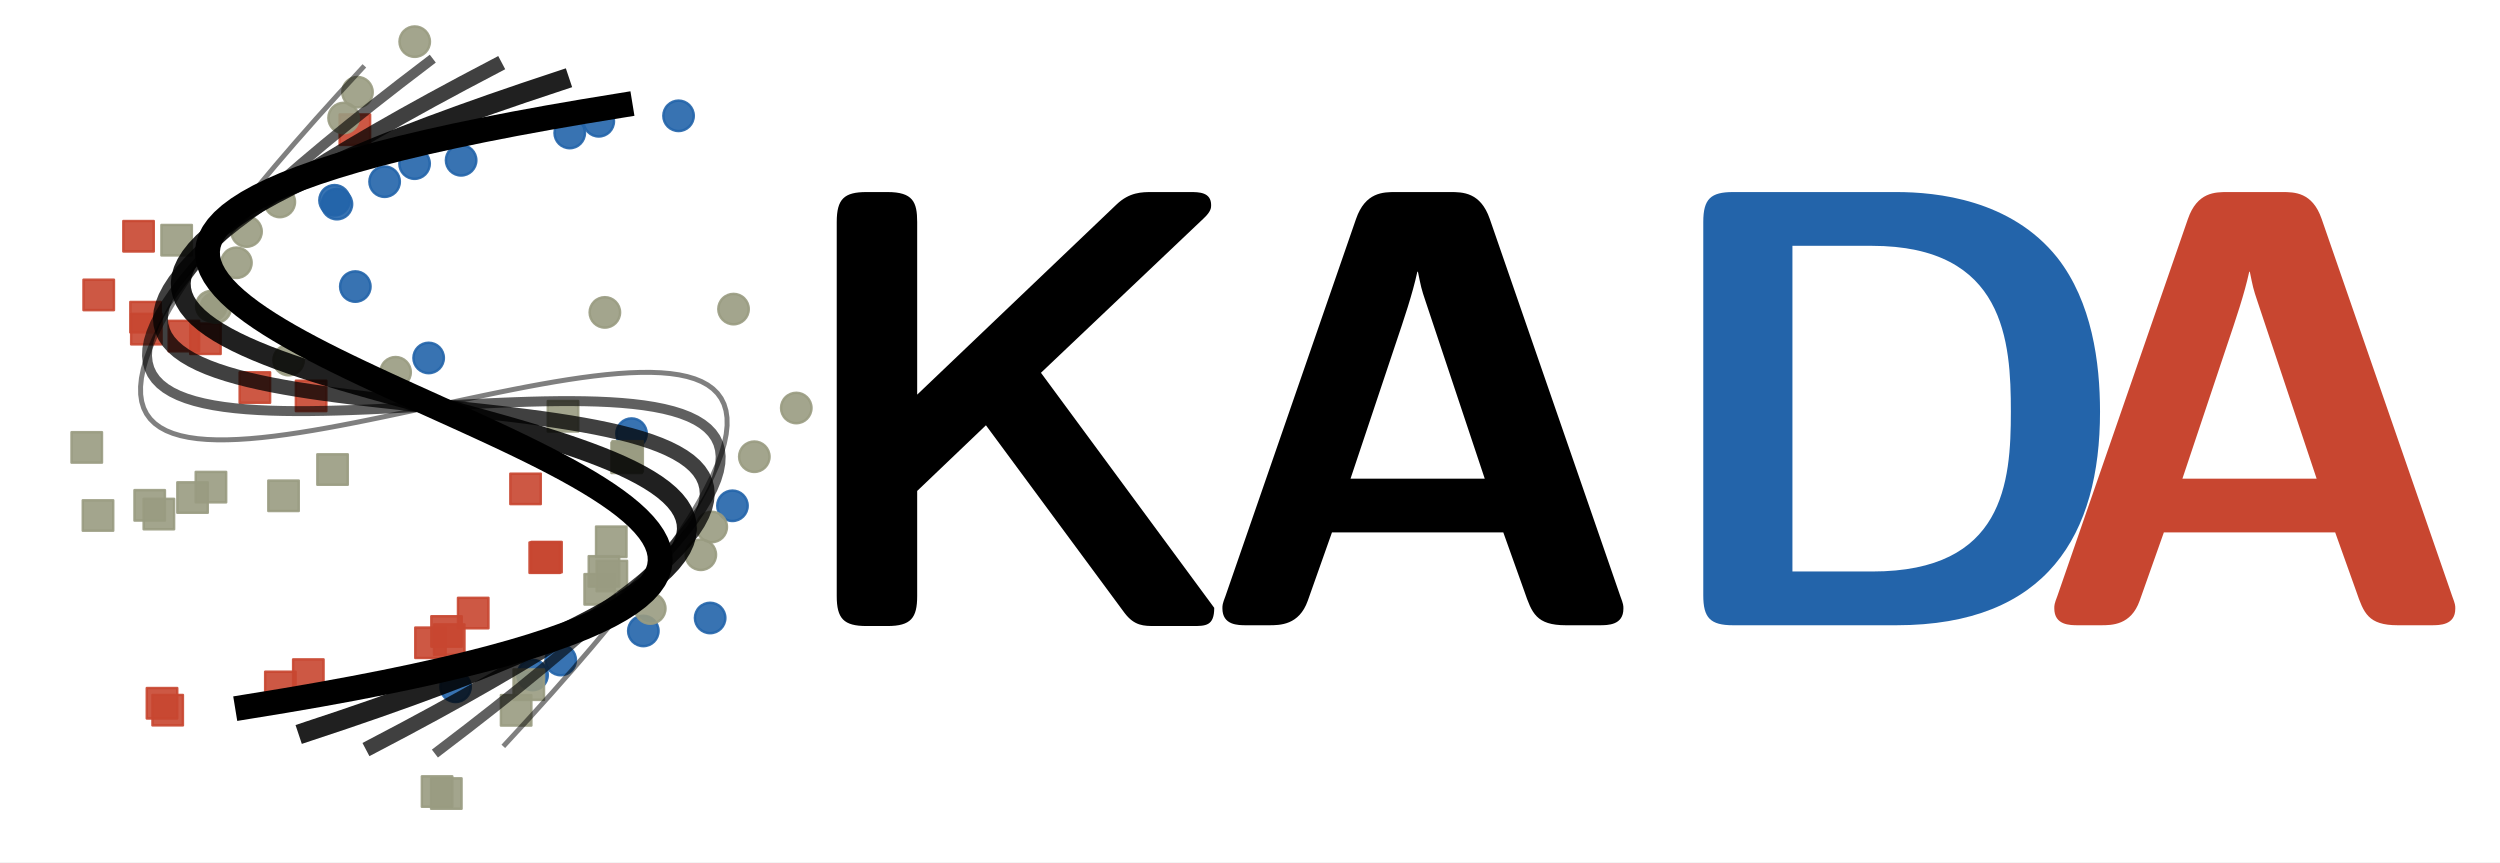
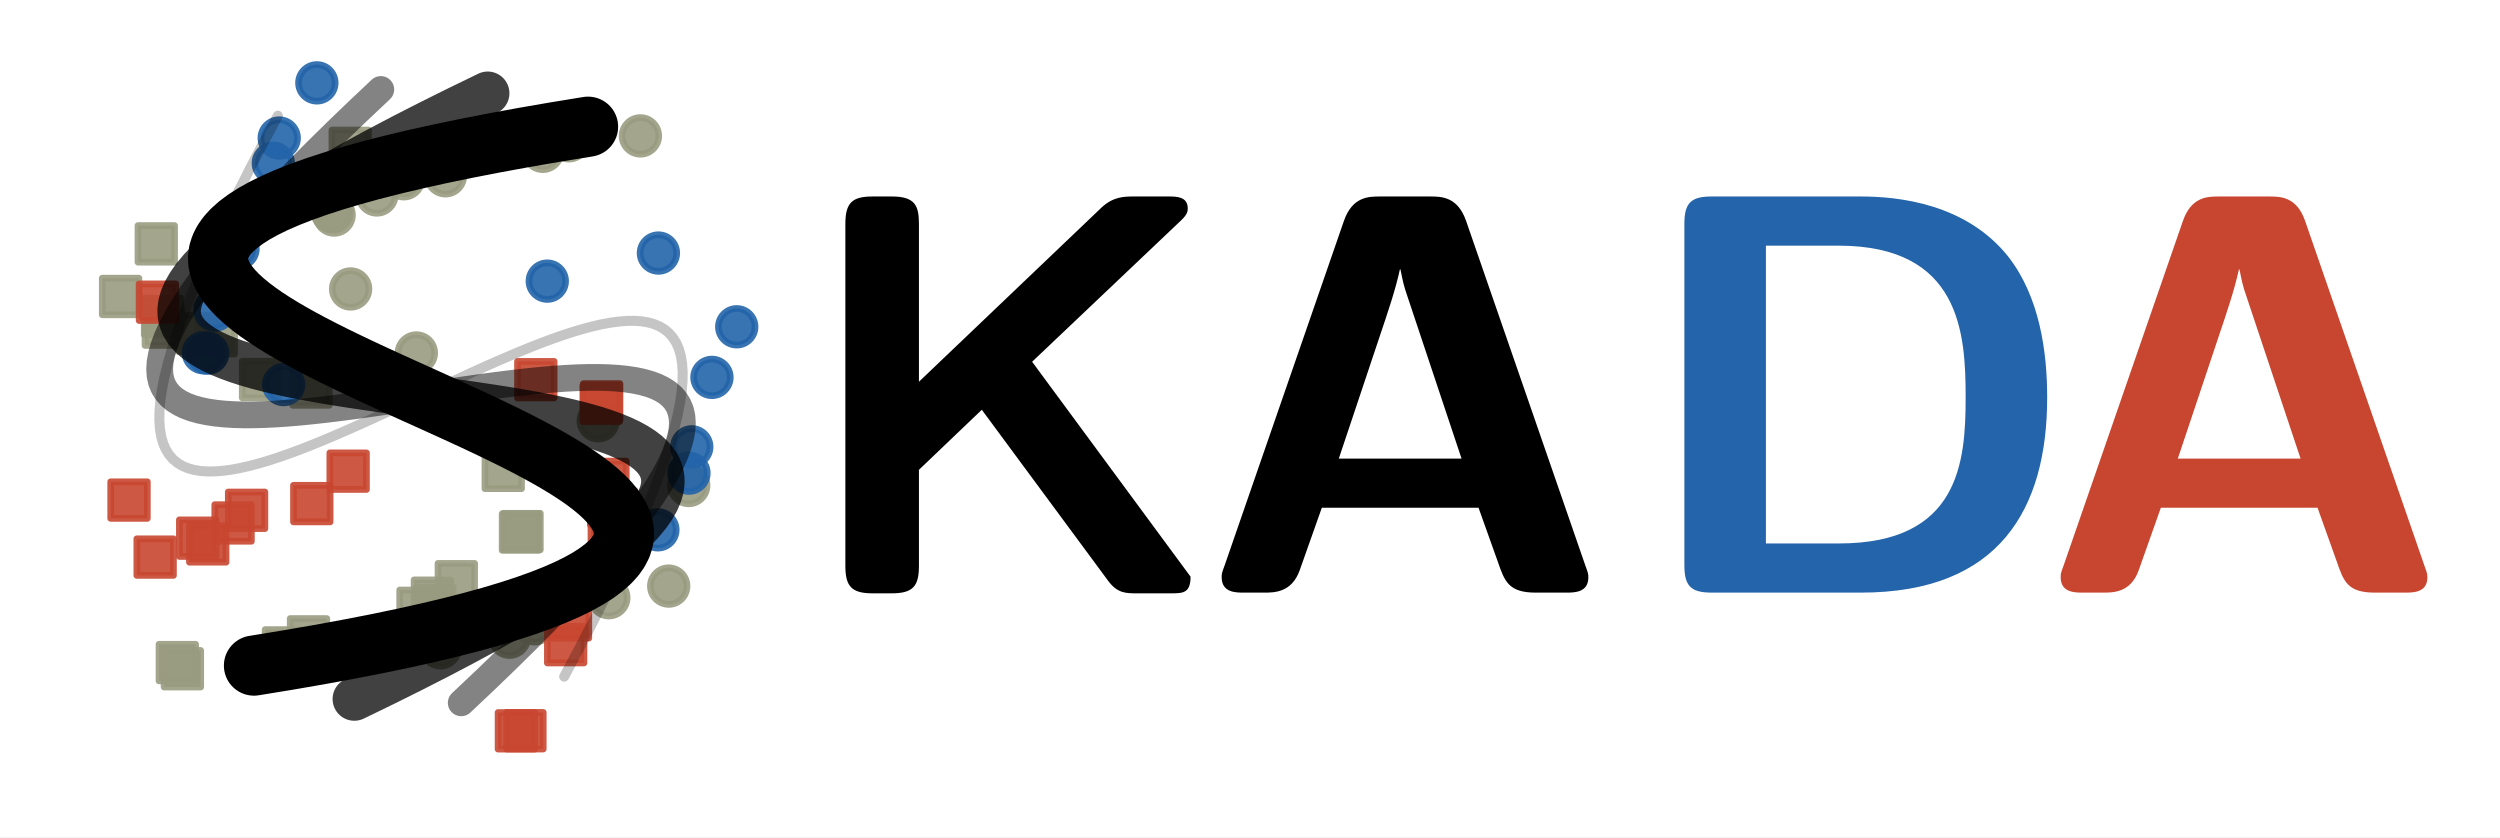
- <svg xmlns="http://www.w3.org/2000/svg" xmlns:xlink="http://www.w3.org/1999/xlink" width="1006.149pt" height="347.04pt" viewBox="0 0 1006.149 347.04" version="1.1">
+ <svg xmlns="http://www.w3.org/2000/svg" xmlns:xlink="http://www.w3.org/1999/xlink" width="374.101pt" height="125.28pt" viewBox="0 0 374.101 125.28" version="1.1">
  <defs>
    <style type="text/css">*{stroke-linejoin: round; stroke-linecap: butt}</style>
  </defs>
  <g id="figure_1">
    <g id="patch_1">
-       <path d="M 0 347.04  L 1006.149 347.04  L 1006.149 -0  L 0 -0  z " style="fill: #ffffff" />
+       <path d="M 0 125.28  L 374.101 125.28  L 374.101 0  L 0 0  z " style="fill: #ffffff" />
    </g>
    <g id="axes_1">
      <g id="PathCollection_1">
        <defs>
-           <path id="md5d56dd1e6" d="M 0 6.124  C 1.624 6.124 3.182 5.478 4.33 4.33  C 5.478 3.182 6.124 1.624 6.124 0  C 6.124 -1.624 5.478 -3.182 4.33 -4.33  C 3.182 -5.478 1.624 -6.124 0 -6.124  C -1.624 -6.124 -3.182 -5.478 -4.33 -4.33  C -5.478 -3.182 -6.124 -1.624 -6.124 0  C -6.124 1.624 -5.478 3.182 -4.33 4.33  C -3.182 5.478 -1.624 6.124 0 6.124  z " style="stroke: #2364aa; stroke-opacity: 0.9" />
+           <path id="ma988bc5bbf" d="M 0 2.739  C 0.726 2.739 1.423 2.45 1.936 1.936  C 2.45 1.423 2.739 0.726 2.739 0  C 2.739 -0.726 2.45 -1.423 1.936 -1.936  C 1.423 -2.45 0.726 -2.739 0 -2.739  C -0.726 -2.739 -1.423 -2.45 -1.936 -1.936  C -2.45 -1.423 -2.739 -0.726 -2.739 0  C -2.739 0.726 -2.45 1.423 -1.936 1.936  C -1.423 2.45 -0.726 2.739 0 2.739  z " style="stroke: #999c81; stroke-opacity: 0.9" />
        </defs>
-         <g clip-path="url(#pbecadaec3a)">
-           <use xlink:href="#md5d56dd1e6" x="254.164" y="174.51" style="fill: #2364aa; fill-opacity: 0.9; stroke: #2364aa; stroke-opacity: 0.9" />
-           <use xlink:href="#md5d56dd1e6" x="134.634" y="80.598" style="fill: #2364aa; fill-opacity: 0.9; stroke: #2364aa; stroke-opacity: 0.9" />
-           <use xlink:href="#md5d56dd1e6" x="258.913" y="253.927" style="fill: #2364aa; fill-opacity: 0.9; stroke: #2364aa; stroke-opacity: 0.9" />
-           <use xlink:href="#md5d56dd1e6" x="166.848" y="65.862" style="fill: #2364aa; fill-opacity: 0.9; stroke: #2364aa; stroke-opacity: 0.9" />
-           <use xlink:href="#md5d56dd1e6" x="185.576" y="64.515" style="fill: #2364aa; fill-opacity: 0.9; stroke: #2364aa; stroke-opacity: 0.9" />
-           <use xlink:href="#md5d56dd1e6" x="142.999" y="115.324" style="fill: #2364aa; fill-opacity: 0.9; stroke: #2364aa; stroke-opacity: 0.9" />
-           <use xlink:href="#md5d56dd1e6" x="285.797" y="248.71" style="fill: #2364aa; fill-opacity: 0.9; stroke: #2364aa; stroke-opacity: 0.9" />
-           <use xlink:href="#md5d56dd1e6" x="172.512" y="144.06" style="fill: #2364aa; fill-opacity: 0.9; stroke: #2364aa; stroke-opacity: 0.9" />
-           <use xlink:href="#md5d56dd1e6" x="273.09" y="46.608" style="fill: #2364aa; fill-opacity: 0.9; stroke: #2364aa; stroke-opacity: 0.9" />
-           <use xlink:href="#md5d56dd1e6" x="229.292" y="53.529" style="fill: #2364aa; fill-opacity: 0.9; stroke: #2364aa; stroke-opacity: 0.9" />
-           <use xlink:href="#md5d56dd1e6" x="135.593" y="82.145" style="fill: #2364aa; fill-opacity: 0.9; stroke: #2364aa; stroke-opacity: 0.9" />
-           <use xlink:href="#md5d56dd1e6" x="183.348" y="276.416" style="fill: #2364aa; fill-opacity: 0.9; stroke: #2364aa; stroke-opacity: 0.9" />
-           <use xlink:href="#md5d56dd1e6" x="240.973" y="48.814" style="fill: #2364aa; fill-opacity: 0.9; stroke: #2364aa; stroke-opacity: 0.9" />
-           <use xlink:href="#md5d56dd1e6" x="214.335" y="271.657" style="fill: #2364aa; fill-opacity: 0.9; stroke: #2364aa; stroke-opacity: 0.9" />
-           <use xlink:href="#md5d56dd1e6" x="225.659" y="265.64" style="fill: #2364aa; fill-opacity: 0.9; stroke: #2364aa; stroke-opacity: 0.9" />
-           <use xlink:href="#md5d56dd1e6" x="294.781" y="203.558" style="fill: #2364aa; fill-opacity: 0.9; stroke: #2364aa; stroke-opacity: 0.9" />
-           <use xlink:href="#md5d56dd1e6" x="154.789" y="73.12" style="fill: #2364aa; fill-opacity: 0.9; stroke: #2364aa; stroke-opacity: 0.9" />
+         <g clip-path="url(#p32226e4f5d)">
+           <use xlink:href="#ma988bc5bbf" x="89.521" y="62.97" style="fill: #999c81; fill-opacity: 0.9; stroke: #999c81; stroke-opacity: 0.9" />
+           <use xlink:href="#ma988bc5bbf" x="49.678" y="31.666" style="fill: #999c81; fill-opacity: 0.9; stroke: #999c81; stroke-opacity: 0.9" />
+           <use xlink:href="#ma988bc5bbf" x="91.104" y="89.442" style="fill: #999c81; fill-opacity: 0.9; stroke: #999c81; stroke-opacity: 0.9" />
+           <use xlink:href="#ma988bc5bbf" x="60.416" y="26.754" style="fill: #999c81; fill-opacity: 0.9; stroke: #999c81; stroke-opacity: 0.9" />
+           <use xlink:href="#ma988bc5bbf" x="66.659" y="26.305" style="fill: #999c81; fill-opacity: 0.9; stroke: #999c81; stroke-opacity: 0.9" />
+           <use xlink:href="#ma988bc5bbf" x="52.466" y="43.241" style="fill: #999c81; fill-opacity: 0.9; stroke: #999c81; stroke-opacity: 0.9" />
+           <use xlink:href="#ma988bc5bbf" x="100.066" y="87.703" style="fill: #999c81; fill-opacity: 0.9; stroke: #999c81; stroke-opacity: 0.9" />
+           <use xlink:href="#ma988bc5bbf" x="62.304" y="52.82" style="fill: #999c81; fill-opacity: 0.9; stroke: #999c81; stroke-opacity: 0.9" />
+           <use xlink:href="#ma988bc5bbf" x="95.83" y="20.336" style="fill: #999c81; fill-opacity: 0.9; stroke: #999c81; stroke-opacity: 0.9" />
+           <use xlink:href="#ma988bc5bbf" x="81.231" y="22.643" style="fill: #999c81; fill-opacity: 0.9; stroke: #999c81; stroke-opacity: 0.9" />
+           <use xlink:href="#ma988bc5bbf" x="49.998" y="32.182" style="fill: #999c81; fill-opacity: 0.9; stroke: #999c81; stroke-opacity: 0.9" />
+           <use xlink:href="#ma988bc5bbf" x="65.916" y="96.939" style="fill: #999c81; fill-opacity: 0.9; stroke: #999c81; stroke-opacity: 0.9" />
+           <use xlink:href="#ma988bc5bbf" x="85.124" y="21.071" style="fill: #999c81; fill-opacity: 0.9; stroke: #999c81; stroke-opacity: 0.9" />
+           <use xlink:href="#ma988bc5bbf" x="76.245" y="95.352" style="fill: #999c81; fill-opacity: 0.9; stroke: #999c81; stroke-opacity: 0.9" />
+           <use xlink:href="#ma988bc5bbf" x="80.02" y="93.347" style="fill: #999c81; fill-opacity: 0.9; stroke: #999c81; stroke-opacity: 0.9" />
+           <use xlink:href="#ma988bc5bbf" x="103.06" y="72.653" style="fill: #999c81; fill-opacity: 0.9; stroke: #999c81; stroke-opacity: 0.9" />
+           <use xlink:href="#ma988bc5bbf" x="56.396" y="29.173" style="fill: #999c81; fill-opacity: 0.9; stroke: #999c81; stroke-opacity: 0.9" />
        </g>
      </g>
      <g id="PathCollection_2">
        <defs>
-           <path id="m86bb029860" d="M -6.124 6.124  L 6.124 6.124  L 6.124 -6.124  L -6.124 -6.124  z " style="stroke: #c84630; stroke-opacity: 0.9" />
+           <path id="m6946529ef2" d="M -2.739 2.739  L 2.739 2.739  L 2.739 -2.739  L -2.739 -2.739  z " style="stroke: #999c81; stroke-opacity: 0.9" />
        </defs>
-         <g clip-path="url(#pbecadaec3a)">
-           <use xlink:href="#m86bb029860" x="74.019" y="135.253" style="fill: #c84630; fill-opacity: 0.9; stroke: #c84630; stroke-opacity: 0.9" />
-           <use xlink:href="#m86bb029860" x="82.676" y="136.339" style="fill: #c84630; fill-opacity: 0.9; stroke: #c84630; stroke-opacity: 0.9" />
-           <use xlink:href="#m86bb029860" x="173.254" y="258.686" style="fill: #c84630; fill-opacity: 0.9; stroke: #c84630; stroke-opacity: 0.9" />
-           <use xlink:href="#m86bb029860" x="219.944" y="224.227" style="fill: #c84630; fill-opacity: 0.9; stroke: #c84630; stroke-opacity: 0.9" />
-           <use xlink:href="#m86bb029860" x="55.758" y="95.08" style="fill: #c84630; fill-opacity: 0.9; stroke: #c84630; stroke-opacity: 0.9" />
-           <use xlink:href="#m86bb029860" x="65.202" y="283.034" style="fill: #c84630; fill-opacity: 0.9; stroke: #c84630; stroke-opacity: 0.9" />
-           <use xlink:href="#m86bb029860" x="112.842" y="276.467" style="fill: #c84630; fill-opacity: 0.9; stroke: #c84630; stroke-opacity: 0.9" />
-           <use xlink:href="#m86bb029860" x="211.513" y="196.759" style="fill: #c84630; fill-opacity: 0.9; stroke: #c84630; stroke-opacity: 0.9" />
-           <use xlink:href="#m86bb029860" x="39.728" y="118.694" style="fill: #c84630; fill-opacity: 0.9; stroke: #c84630; stroke-opacity: 0.9" />
-           <use xlink:href="#m86bb029860" x="219.236" y="224.439" style="fill: #c84630; fill-opacity: 0.9; stroke: #c84630; stroke-opacity: 0.9" />
-           <use xlink:href="#m86bb029860" x="102.577" y="155.968" style="fill: #c84630; fill-opacity: 0.9; stroke: #c84630; stroke-opacity: 0.9" />
-           <use xlink:href="#m86bb029860" x="58.575" y="127.648" style="fill: #c84630; fill-opacity: 0.9; stroke: #c84630; stroke-opacity: 0.9" />
-           <use xlink:href="#m86bb029860" x="190.448" y="246.728" style="fill: #c84630; fill-opacity: 0.9; stroke: #c84630; stroke-opacity: 0.9" />
-           <use xlink:href="#m86bb029860" x="179.714" y="254.139" style="fill: #c84630; fill-opacity: 0.9; stroke: #c84630; stroke-opacity: 0.9" />
-           <use xlink:href="#m86bb029860" x="180.806" y="257.421" style="fill: #c84630; fill-opacity: 0.9; stroke: #c84630; stroke-opacity: 0.9" />
-           <use xlink:href="#m86bb029860" x="58.912" y="132.472" style="fill: #c84630; fill-opacity: 0.9; stroke: #c84630; stroke-opacity: 0.9" />
-           <use xlink:href="#m86bb029860" x="125.205" y="159.332" style="fill: #c84630; fill-opacity: 0.9; stroke: #c84630; stroke-opacity: 0.9" />
-           <use xlink:href="#m86bb029860" x="67.484" y="285.813" style="fill: #c84630; fill-opacity: 0.9; stroke: #c84630; stroke-opacity: 0.9" />
-           <use xlink:href="#m86bb029860" x="142.823" y="52.191" style="fill: #c84630; fill-opacity: 0.9; stroke: #c84630; stroke-opacity: 0.9" />
-           <use xlink:href="#m86bb029860" x="124.094" y="271.5" style="fill: #c84630; fill-opacity: 0.9; stroke: #c84630; stroke-opacity: 0.9" />
+         <g clip-path="url(#p32226e4f5d)">
+           <use xlink:href="#m6946529ef2" x="29.473" y="49.884" style="fill: #999c81; fill-opacity: 0.9; stroke: #999c81; stroke-opacity: 0.9" />
+           <use xlink:href="#m6946529ef2" x="32.359" y="50.246" style="fill: #999c81; fill-opacity: 0.9; stroke: #999c81; stroke-opacity: 0.9" />
+           <use xlink:href="#m6946529ef2" x="62.551" y="91.029" style="fill: #999c81; fill-opacity: 0.9; stroke: #999c81; stroke-opacity: 0.9" />
+           <use xlink:href="#m6946529ef2" x="78.115" y="79.542" style="fill: #999c81; fill-opacity: 0.9; stroke: #999c81; stroke-opacity: 0.9" />
+           <use xlink:href="#m6946529ef2" x="23.386" y="36.493" style="fill: #999c81; fill-opacity: 0.9; stroke: #999c81; stroke-opacity: 0.9" />
+           <use xlink:href="#m6946529ef2" x="26.534" y="99.145" style="fill: #999c81; fill-opacity: 0.9; stroke: #999c81; stroke-opacity: 0.9" />
+           <use xlink:href="#m6946529ef2" x="42.414" y="96.956" style="fill: #999c81; fill-opacity: 0.9; stroke: #999c81; stroke-opacity: 0.9" />
+           <use xlink:href="#m6946529ef2" x="75.304" y="70.386" style="fill: #999c81; fill-opacity: 0.9; stroke: #999c81; stroke-opacity: 0.9" />
+           <use xlink:href="#m6946529ef2" x="18.043" y="44.365" style="fill: #999c81; fill-opacity: 0.9; stroke: #999c81; stroke-opacity: 0.9" />
+           <use xlink:href="#m6946529ef2" x="77.879" y="79.613" style="fill: #999c81; fill-opacity: 0.9; stroke: #999c81; stroke-opacity: 0.9" />
+           <use xlink:href="#m6946529ef2" x="38.992" y="56.789" style="fill: #999c81; fill-opacity: 0.9; stroke: #999c81; stroke-opacity: 0.9" />
+           <use xlink:href="#m6946529ef2" x="24.325" y="47.349" style="fill: #999c81; fill-opacity: 0.9; stroke: #999c81; stroke-opacity: 0.9" />
+           <use xlink:href="#m6946529ef2" x="68.283" y="87.043" style="fill: #999c81; fill-opacity: 0.9; stroke: #999c81; stroke-opacity: 0.9" />
+           <use xlink:href="#m6946529ef2" x="64.705" y="89.513" style="fill: #999c81; fill-opacity: 0.9; stroke: #999c81; stroke-opacity: 0.9" />
+           <use xlink:href="#m6946529ef2" x="65.069" y="90.607" style="fill: #999c81; fill-opacity: 0.9; stroke: #999c81; stroke-opacity: 0.9" />
+           <use xlink:href="#m6946529ef2" x="24.437" y="48.957" style="fill: #999c81; fill-opacity: 0.9; stroke: #999c81; stroke-opacity: 0.9" />
+           <use xlink:href="#m6946529ef2" x="46.535" y="57.911" style="fill: #999c81; fill-opacity: 0.9; stroke: #999c81; stroke-opacity: 0.9" />
+           <use xlink:href="#m6946529ef2" x="27.295" y="100.071" style="fill: #999c81; fill-opacity: 0.9; stroke: #999c81; stroke-opacity: 0.9" />
+           <use xlink:href="#m6946529ef2" x="52.408" y="22.197" style="fill: #999c81; fill-opacity: 0.9; stroke: #999c81; stroke-opacity: 0.9" />
+           <use xlink:href="#m6946529ef2" x="46.165" y="95.3" style="fill: #999c81; fill-opacity: 0.9; stroke: #999c81; stroke-opacity: 0.9" />
        </g>
      </g>
      <g id="PathCollection_3">
        <defs>
-           <path id="m1cfdd8d865" d="M 0 6.124  C 1.624 6.124 3.182 5.478 4.33 4.33  C 5.478 3.182 6.124 1.624 6.124 0  C 6.124 -1.624 5.478 -3.182 4.33 -4.33  C 3.182 -5.478 1.624 -6.124 0 -6.124  C -1.624 -6.124 -3.182 -5.478 -4.33 -4.33  C -5.478 -3.182 -6.124 -1.624 -6.124 0  C -6.124 1.624 -5.478 3.182 -4.33 4.33  C -3.182 5.478 -1.624 6.124 0 6.124  z " style="stroke: #999c81; stroke-opacity: 0.9" />
+           <path id="m6a05965378" d="M 0 2.739  C 0.726 2.739 1.423 2.45 1.936 1.936  C 2.45 1.423 2.739 0.726 2.739 0  C 2.739 -0.726 2.45 -1.423 1.936 -1.936  C 1.423 -2.45 0.726 -2.739 0 -2.739  C -0.726 -2.739 -1.423 -2.45 -1.936 -1.936  C -2.45 -1.423 -2.739 -0.726 -2.739 0  C -2.739 0.726 -2.45 1.423 -1.936 1.936  C -1.423 2.45 -0.726 2.739 0 2.739  z " style="stroke: #2364aa; stroke-opacity: 0.9" />
        </defs>
-         <g clip-path="url(#pbecadaec3a)">
-           <use xlink:href="#m1cfdd8d865" x="243.428" y="125.727" style="fill: #999c81; fill-opacity: 0.9; stroke: #999c81; stroke-opacity: 0.9" />
-           <use xlink:href="#m1cfdd8d865" x="85.029" y="123.183" style="fill: #999c81; fill-opacity: 0.9; stroke: #999c81; stroke-opacity: 0.9" />
-           <use xlink:href="#m1cfdd8d865" x="303.583" y="183.807" style="fill: #999c81; fill-opacity: 0.9; stroke: #999c81; stroke-opacity: 0.9" />
-           <use xlink:href="#m1cfdd8d865" x="99.22" y="93.192" style="fill: #999c81; fill-opacity: 0.9; stroke: #999c81; stroke-opacity: 0.9" />
-           <use xlink:href="#m1cfdd8d865" x="112.608" y="81.286" style="fill: #999c81; fill-opacity: 0.9; stroke: #999c81; stroke-opacity: 0.9" />
-           <use xlink:href="#m1cfdd8d865" x="116.15" y="144.928" style="fill: #999c81; fill-opacity: 0.9; stroke: #999c81; stroke-opacity: 0.9" />
-           <use xlink:href="#m1cfdd8d865" x="320.464" y="164.201" style="fill: #999c81; fill-opacity: 0.9; stroke: #999c81; stroke-opacity: 0.9" />
-           <use xlink:href="#m1cfdd8d865" x="159.209" y="149.806" style="fill: #999c81; fill-opacity: 0.9; stroke: #999c81; stroke-opacity: 0.9" />
-           <use xlink:href="#m1cfdd8d865" x="166.903" y="16.76" style="fill: #999c81; fill-opacity: 0.9; stroke: #999c81; stroke-opacity: 0.9" />
-           <use xlink:href="#m1cfdd8d865" x="138.278" y="47.49" style="fill: #999c81; fill-opacity: 0.9; stroke: #999c81; stroke-opacity: 0.9" />
-           <use xlink:href="#m1cfdd8d865" x="86.865" y="123.811" style="fill: #999c81; fill-opacity: 0.9; stroke: #999c81; stroke-opacity: 0.9" />
-           <use xlink:href="#m1cfdd8d865" x="261.702" y="244.906" style="fill: #999c81; fill-opacity: 0.9; stroke: #999c81; stroke-opacity: 0.9" />
-           <use xlink:href="#m1cfdd8d865" x="143.87" y="37.096" style="fill: #999c81; fill-opacity: 0.9; stroke: #999c81; stroke-opacity: 0.9" />
-           <use xlink:href="#m1cfdd8d865" x="282.052" y="223.269" style="fill: #999c81; fill-opacity: 0.9; stroke: #999c81; stroke-opacity: 0.9" />
-           <use xlink:href="#m1cfdd8d865" x="286.445" y="212.086" style="fill: #999c81; fill-opacity: 0.9; stroke: #999c81; stroke-opacity: 0.9" />
-           <use xlink:href="#m1cfdd8d865" x="295.214" y="124.397" style="fill: #999c81; fill-opacity: 0.9; stroke: #999c81; stroke-opacity: 0.9" />
-           <use xlink:href="#m1cfdd8d865" x="95.147" y="105.753" style="fill: #999c81; fill-opacity: 0.9; stroke: #999c81; stroke-opacity: 0.9" />
+         <g clip-path="url(#p32226e4f5d)">
+           <use xlink:href="#m6a05965378" x="81.894" y="42.069" style="fill: #2364aa; fill-opacity: 0.9; stroke: #2364aa; stroke-opacity: 0.9" />
+           <use xlink:href="#m6a05965378" x="30.436" y="52.784" style="fill: #2364aa; fill-opacity: 0.9; stroke: #2364aa; stroke-opacity: 0.9" />
+           <use xlink:href="#m6a05965378" x="106.536" y="56.472" style="fill: #2364aa; fill-opacity: 0.9; stroke: #2364aa; stroke-opacity: 0.9" />
+           <use xlink:href="#m6a05965378" x="32.348" y="42.05" style="fill: #2364aa; fill-opacity: 0.9; stroke: #2364aa; stroke-opacity: 0.9" />
+           <use xlink:href="#m6a05965378" x="35.615" y="37.224" style="fill: #2364aa; fill-opacity: 0.9; stroke: #2364aa; stroke-opacity: 0.9" />
+           <use xlink:href="#m6a05965378" x="42.443" y="57.55" style="fill: #2364aa; fill-opacity: 0.9; stroke: #2364aa; stroke-opacity: 0.9" />
+           <use xlink:href="#m6a05965378" x="110.245" y="48.902" style="fill: #2364aa; fill-opacity: 0.9; stroke: #2364aa; stroke-opacity: 0.9" />
+           <use xlink:href="#m6a05965378" x="56.805" y="55.991" style="fill: #2364aa; fill-opacity: 0.9; stroke: #2364aa; stroke-opacity: 0.9" />
+           <use xlink:href="#m6a05965378" x="47.415" y="12.4" style="fill: #2364aa; fill-opacity: 0.9; stroke: #2364aa; stroke-opacity: 0.9" />
+           <use xlink:href="#m6a05965378" x="40.9" y="24.424" style="fill: #2364aa; fill-opacity: 0.9; stroke: #2364aa; stroke-opacity: 0.9" />
+           <use xlink:href="#m6a05965378" x="31.085" y="52.853" style="fill: #2364aa; fill-opacity: 0.9; stroke: #2364aa; stroke-opacity: 0.9" />
+           <use xlink:href="#m6a05965378" x="98.445" y="79.284" style="fill: #2364aa; fill-opacity: 0.9; stroke: #2364aa; stroke-opacity: 0.9" />
+           <use xlink:href="#m6a05965378" x="41.781" y="20.655" style="fill: #2364aa; fill-opacity: 0.9; stroke: #2364aa; stroke-opacity: 0.9" />
+           <use xlink:href="#m6a05965378" x="103.095" y="70.804" style="fill: #2364aa; fill-opacity: 0.9; stroke: #2364aa; stroke-opacity: 0.9" />
+           <use xlink:href="#m6a05965378" x="103.517" y="66.867" style="fill: #2364aa; fill-opacity: 0.9; stroke: #2364aa; stroke-opacity: 0.9" />
+           <use xlink:href="#m6a05965378" x="98.525" y="37.867" style="fill: #2364aa; fill-opacity: 0.9; stroke: #2364aa; stroke-opacity: 0.9" />
+           <use xlink:href="#m6a05965378" x="32.152" y="46.409" style="fill: #2364aa; fill-opacity: 0.9; stroke: #2364aa; stroke-opacity: 0.9" />
        </g>
      </g>
      <g id="PathCollection_4">
        <defs>
-           <path id="mea5102528f" d="M -6.124 6.124  L 6.124 6.124  L 6.124 -6.124  L -6.124 -6.124  z " style="stroke: #999c81; stroke-opacity: 0.9" />
+           <path id="m84e15b08bc" d="M -2.739 2.739  L 2.739 2.739  L 2.739 -2.739  L -2.739 -2.739  z " style="stroke: #c84630; stroke-opacity: 0.9" />
        </defs>
-         <g clip-path="url(#pbecadaec3a)">
-           <use xlink:href="#mea5102528f" x="77.491" y="200.243" style="fill: #999c81; fill-opacity: 0.9; stroke: #999c81; stroke-opacity: 0.9" />
-           <use xlink:href="#mea5102528f" x="84.895" y="196.049" style="fill: #999c81; fill-opacity: 0.9; stroke: #999c81; stroke-opacity: 0.9" />
-           <use xlink:href="#mea5102528f" x="241.352" y="237.184" style="fill: #999c81; fill-opacity: 0.9; stroke: #999c81; stroke-opacity: 0.9" />
-           <use xlink:href="#mea5102528f" x="252.595" y="183.68" style="fill: #999c81; fill-opacity: 0.9; stroke: #999c81; stroke-opacity: 0.9" />
-           <use xlink:href="#mea5102528f" x="34.913" y="180.07" style="fill: #999c81; fill-opacity: 0.9; stroke: #999c81; stroke-opacity: 0.9" />
-           <use xlink:href="#mea5102528f" x="175.906" y="318.569" style="fill: #999c81; fill-opacity: 0.9; stroke: #999c81; stroke-opacity: 0.9" />
-           <use xlink:href="#mea5102528f" x="207.728" y="285.879" style="fill: #999c81; fill-opacity: 0.9; stroke: #999c81; stroke-opacity: 0.9" />
-           <use xlink:href="#mea5102528f" x="226.589" y="167.532" style="fill: #999c81; fill-opacity: 0.9; stroke: #999c81; stroke-opacity: 0.9" />
-           <use xlink:href="#mea5102528f" x="39.438" y="207.467" style="fill: #999c81; fill-opacity: 0.9; stroke: #999c81; stroke-opacity: 0.9" />
-           <use xlink:href="#mea5102528f" x="252.203" y="184.253" style="fill: #999c81; fill-opacity: 0.9; stroke: #999c81; stroke-opacity: 0.9" />
-           <use xlink:href="#mea5102528f" x="114.11" y="199.532" style="fill: #999c81; fill-opacity: 0.9; stroke: #999c81; stroke-opacity: 0.9" />
-           <use xlink:href="#mea5102528f" x="60.248" y="203.384" style="fill: #999c81; fill-opacity: 0.9; stroke: #999c81; stroke-opacity: 0.9" />
-           <use xlink:href="#mea5102528f" x="246.012" y="218.041" style="fill: #999c81; fill-opacity: 0.9; stroke: #999c81; stroke-opacity: 0.9" />
-           <use xlink:href="#mea5102528f" x="243.064" y="229.95" style="fill: #999c81; fill-opacity: 0.9; stroke: #999c81; stroke-opacity: 0.9" />
-           <use xlink:href="#mea5102528f" x="246.236" y="231.83" style="fill: #999c81; fill-opacity: 0.9; stroke: #999c81; stroke-opacity: 0.9" />
-           <use xlink:href="#mea5102528f" x="63.939" y="206.883" style="fill: #999c81; fill-opacity: 0.9; stroke: #999c81; stroke-opacity: 0.9" />
-           <use xlink:href="#mea5102528f" x="133.838" y="188.971" style="fill: #999c81; fill-opacity: 0.9; stroke: #999c81; stroke-opacity: 0.9" />
-           <use xlink:href="#mea5102528f" x="179.632" y="319.373" style="fill: #999c81; fill-opacity: 0.9; stroke: #999c81; stroke-opacity: 0.9" />
-           <use xlink:href="#mea5102528f" x="71.086" y="96.668" style="fill: #999c81; fill-opacity: 0.9; stroke: #999c81; stroke-opacity: 0.9" />
-           <use xlink:href="#mea5102528f" x="212.812" y="275.542" style="fill: #999c81; fill-opacity: 0.9; stroke: #999c81; stroke-opacity: 0.9" />
+         <g clip-path="url(#p32226e4f5d)">
+           <use xlink:href="#m84e15b08bc" x="34.878" y="78.256" style="fill: #c84630; fill-opacity: 0.9; stroke: #c84630; stroke-opacity: 0.9" />
+           <use xlink:href="#m84e15b08bc" x="36.898" y="76.36" style="fill: #c84630; fill-opacity: 0.9; stroke: #c84630; stroke-opacity: 0.9" />
+           <use xlink:href="#m84e15b08bc" x="91.174" y="78.269" style="fill: #c84630; fill-opacity: 0.9; stroke: #c84630; stroke-opacity: 0.9" />
+           <use xlink:href="#m84e15b08bc" x="90.033" y="60.145" style="fill: #c84630; fill-opacity: 0.9; stroke: #c84630; stroke-opacity: 0.9" />
+           <use xlink:href="#m84e15b08bc" x="19.306" y="74.833" style="fill: #c84630; fill-opacity: 0.9; stroke: #c84630; stroke-opacity: 0.9" />
+           <use xlink:href="#m84e15b08bc" x="77.273" y="109.359" style="fill: #c84630; fill-opacity: 0.9; stroke: #c84630; stroke-opacity: 0.9" />
+           <use xlink:href="#m84e15b08bc" x="84.646" y="96.468" style="fill: #c84630; fill-opacity: 0.9; stroke: #c84630; stroke-opacity: 0.9" />
+           <use xlink:href="#m84e15b08bc" x="80.18" y="56.817" style="fill: #c84630; fill-opacity: 0.9; stroke: #c84630; stroke-opacity: 0.9" />
+           <use xlink:href="#m84e15b08bc" x="23.215" y="83.364" style="fill: #c84630; fill-opacity: 0.9; stroke: #c84630; stroke-opacity: 0.9" />
+           <use xlink:href="#m84e15b08bc" x="89.958" y="60.359" style="fill: #c84630; fill-opacity: 0.9; stroke: #c84630; stroke-opacity: 0.9" />
+           <use xlink:href="#m84e15b08bc" x="46.658" y="75.359" style="fill: #c84630; fill-opacity: 0.9; stroke: #c84630; stroke-opacity: 0.9" />
+           <use xlink:href="#m84e15b08bc" x="29.581" y="80.528" style="fill: #c84630; fill-opacity: 0.9; stroke: #c84630; stroke-opacity: 0.9" />
+           <use xlink:href="#m84e15b08bc" x="90.972" y="71.738" style="fill: #c84630; fill-opacity: 0.9; stroke: #c84630; stroke-opacity: 0.9" />
+           <use xlink:href="#m84e15b08bc" x="91.082" y="75.805" style="fill: #c84630; fill-opacity: 0.9; stroke: #c84630; stroke-opacity: 0.9" />
+           <use xlink:href="#m84e15b08bc" x="92.275" y="76.182" style="fill: #c84630; fill-opacity: 0.9; stroke: #c84630; stroke-opacity: 0.9" />
+           <use xlink:href="#m84e15b08bc" x="31.087" y="81.391" style="fill: #c84630; fill-opacity: 0.9; stroke: #c84630; stroke-opacity: 0.9" />
+           <use xlink:href="#m84e15b08bc" x="52.096" y="70.507" style="fill: #c84630; fill-opacity: 0.9; stroke: #c84630; stroke-opacity: 0.9" />
+           <use xlink:href="#m84e15b08bc" x="78.549" y="109.347" style="fill: #c84630; fill-opacity: 0.9; stroke: #c84630; stroke-opacity: 0.9" />
+           <use xlink:href="#m84e15b08bc" x="23.559" y="45.223" style="fill: #c84630; fill-opacity: 0.9; stroke: #c84630; stroke-opacity: 0.9" />
+           <use xlink:href="#m84e15b08bc" x="85.368" y="92.754" style="fill: #c84630; fill-opacity: 0.9; stroke: #c84630; stroke-opacity: 0.9" />
        </g>
      </g>
      <g id="line2d_1">
-         <path d="M 99.605 284.4  L 114.555 281.956  L 128.682 279.513  L 142.004 277.069  L 154.538 274.625  L 166.299 272.182  L 177.306 269.738  L 187.575 267.295  L 197.124 264.851  L 205.968 262.407  L 214.126 259.964  L 221.613 257.52  L 228.448 255.076  L 234.647 252.633  L 240.227 250.189  L 245.204 247.745  L 249.597 245.302  L 253.421 242.858  L 256.695 240.415  L 259.434 237.971  L 261.655 235.527  L 263.377 233.084  L 264.615 230.64  L 265.386 228.196  L 265.709 225.753  L 265.598 223.309  L 265.073 220.865  L 264.148 218.422  L 262.842 215.978  L 261.172 213.535  L 259.154 211.091  L 256.805 208.647  L 254.142 206.204  L 251.182 203.76  L 247.943 201.316  L 244.441 198.873  L 240.693 196.429  L 236.716 193.985  L 232.526 191.542  L 228.142 189.098  L 223.58 186.655  L 218.857 184.211  L 213.989 181.767  L 208.995 179.324  L 203.89 176.88  L 198.692 174.436  L 193.417 171.993  L 188.083 169.549  L 182.707 167.105  L 177.305 164.662  L 171.895 162.218  L 166.493 159.775  L 161.117 157.331  L 155.783 154.887  L 150.508 152.444  L 145.31 150  L 140.205 147.556  L 135.211 145.113  L 130.343 142.669  L 125.62 140.225  L 121.058 137.782  L 116.674 135.338  L 112.484 132.895  L 108.507 130.451  L 104.759 128.007  L 101.257 125.564  L 98.018 123.12  L 95.058 120.676  L 92.395 118.233  L 90.046 115.789  L 88.028 113.345  L 86.358 110.902  L 85.052 108.458  L 84.127 106.015  L 83.602 103.571  L 83.491 101.127  L 83.814 98.684  L 84.585 96.24  L 85.823 93.796  L 87.545 91.353  L 89.766 88.909  L 92.505 86.465  L 95.779 84.022  L 99.603 81.578  L 103.996 79.135  L 108.973 76.691  L 114.553 74.247  L 120.752 71.804  L 127.587 69.36  L 135.074 66.916  L 143.232 64.473  L 152.076 62.029  L 161.625 59.585  L 171.894 57.142  L 182.901 54.698  L 194.662 52.255  L 207.196 49.811  L 220.518 47.367  L 234.645 44.924  L 249.595 42.48  " clip-path="url(#pbecadaec3a)" style="fill: none; stroke: #000000; stroke-width: 10; stroke-linecap: square" />
+         <path d="M 38.002 99.6  L 42.985 98.785  L 47.694 97.971  L 52.135 97.156  L 56.313 96.342  L 60.233 95.527  L 63.902 94.713  L 67.325 93.898  L 70.508 93.084  L 73.456 92.269  L 76.175 91.455  L 78.671 90.64  L 80.949 89.825  L 83.016 89.011  L 84.876 88.196  L 86.535 87.382  L 87.999 86.567  L 89.274 85.753  L 90.365 84.938  L 91.278 84.124  L 92.018 83.309  L 92.592 82.495  L 93.005 81.68  L 93.262 80.865  L 93.37 80.051  L 93.333 79.236  L 93.158 78.422  L 92.849 77.607  L 92.414 76.793  L 91.857 75.978  L 91.185 75.164  L 90.402 74.349  L 89.514 73.535  L 88.527 72.72  L 87.448 71.905  L 86.28 71.091  L 85.031 70.276  L 83.705 69.462  L 82.309 68.647  L 80.847 67.833  L 79.327 67.018  L 77.752 66.204  L 76.13 65.389  L 74.465 64.575  L 72.763 63.76  L 71.031 62.945  L 69.272 62.131  L 67.494 61.316  L 65.702 60.502  L 63.902 59.687  L 62.098 58.873  L 60.298 58.058  L 58.506 57.244  L 56.728 56.429  L 54.969 55.615  L 53.237 54.8  L 51.535 53.985  L 49.87 53.171  L 48.248 52.356  L 46.673 51.542  L 45.153 50.727  L 43.691 49.913  L 42.295 49.098  L 40.969 48.284  L 39.72 47.469  L 38.552 46.655  L 37.473 45.84  L 36.486 45.025  L 35.598 44.211  L 34.815 43.396  L 34.143 42.582  L 33.586 41.767  L 33.151 40.953  L 32.842 40.138  L 32.667 39.324  L 32.63 38.509  L 32.738 37.695  L 32.995 36.88  L 33.408 36.065  L 33.982 35.251  L 34.722 34.436  L 35.635 33.622  L 36.726 32.807  L 38.001 31.993  L 39.465 31.178  L 41.124 30.364  L 42.984 29.549  L 45.051 28.735  L 47.329 27.92  L 49.825 27.105  L 52.544 26.291  L 55.492 25.476  L 58.675 24.662  L 62.098 23.847  L 65.767 23.033  L 69.687 22.218  L 73.865 21.404  L 78.306 20.589  L 83.015 19.775  L 87.998 18.96  " clip-path="url(#p32226e4f5d)" style="fill: none; stroke: #000000; stroke-width: 9; stroke-linecap: round" />
      </g>
      <g id="line2d_2">
-         <path d="M 123.999 294.325  L 138.252 289.574  L 151.695 284.951  L 164.345 280.455  L 176.218 276.083  L 187.331 271.832  L 197.701 267.699  L 207.344 263.682  L 216.278 259.778  L 224.518 255.984  L 232.082 252.298  L 238.986 248.717  L 245.248 245.238  L 250.882 241.86  L 255.908 238.578  L 260.34 235.391  L 264.196 232.295  L 267.492 229.289  L 270.246 226.369  L 272.474 223.533  L 274.192 220.778  L 275.417 218.102  L 276.167 215.501  L 276.457 212.973  L 276.304 210.516  L 275.726 208.127  L 274.738 205.803  L 273.358 203.541  L 271.602 201.34  L 269.487 199.195  L 267.03 197.105  L 264.247 195.067  L 261.155 193.078  L 257.771 191.136  L 254.111 189.238  L 250.192 187.38  L 246.031 185.562  L 241.644 183.779  L 237.049 182.029  L 232.262 180.311  L 227.299 178.62  L 222.178 176.954  L 216.914 175.311  L 211.526 173.688  L 206.029 172.082  L 200.44 170.491  L 194.775 168.911  L 189.053 167.342  L 183.288 165.778  L 177.499 164.219  L 171.701 162.661  L 165.912 161.102  L 160.147 159.538  L 154.425 157.969  L 148.76 156.389  L 143.171 154.798  L 137.674 153.192  L 132.286 151.569  L 127.022 149.926  L 121.901 148.26  L 116.938 146.569  L 112.151 144.851  L 107.556 143.101  L 103.169 141.318  L 99.008 139.5  L 95.089 137.642  L 91.429 135.744  L 88.045 133.802  L 84.953 131.813  L 82.17 129.775  L 79.713 127.685  L 77.598 125.54  L 75.842 123.339  L 74.462 121.077  L 73.474 118.753  L 72.896 116.364  L 72.743 113.907  L 73.033 111.379  L 73.783 108.778  L 75.008 106.102  L 76.726 103.347  L 78.954 100.511  L 81.708 97.591  L 85.004 94.585  L 88.86 91.489  L 93.292 88.302  L 98.318 85.02  L 103.952 81.642  L 110.214 78.163  L 117.118 74.582  L 124.682 70.896  L 132.922 67.102  L 141.856 63.198  L 151.499 59.181  L 161.869 55.048  L 172.982 50.797  L 184.855 46.425  L 197.505 41.929  L 210.948 37.306  L 225.201 32.555  " clip-path="url(#pbecadaec3a)" style="fill: none; stroke: #000000; stroke-opacity: 0.875; stroke-width: 8; stroke-linecap: square" />
+         <path d="M 53.02 104.604  L 57.48 102.438  L 61.68 100.349  L 65.625 98.335  L 69.32 96.394  L 72.77 94.525  L 75.98 92.727  L 78.957 90.997  L 81.705 89.334  L 84.231 87.736  L 86.538 86.202  L 88.633 84.731  L 90.521 83.321  L 92.208 81.969  L 93.698 80.675  L 94.997 79.438  L 96.111 78.254  L 97.045 77.124  L 97.804 76.045  L 98.394 75.015  L 98.819 74.034  L 99.086 73.099  L 99.2 72.209  L 99.166 71.362  L 98.989 70.558  L 98.676 69.793  L 98.23 69.068  L 97.659 68.379  L 96.966 67.726  L 96.158 67.106  L 95.239 66.52  L 94.216 65.963  L 93.093 65.437  L 91.876 64.937  L 90.571 64.464  L 89.182 64.015  L 87.715 63.589  L 86.175 63.184  L 84.569 62.799  L 82.9 62.433  L 81.175 62.082  L 79.399 61.747  L 77.577 61.425  L 75.715 61.115  L 73.818 60.816  L 71.892 60.525  L 69.941 60.241  L 67.971 59.962  L 65.988 59.688  L 63.997 59.416  L 62.003 59.144  L 60.012 58.872  L 58.029 58.598  L 56.059 58.319  L 54.108 58.035  L 52.182 57.744  L 50.285 57.445  L 48.423 57.135  L 46.601 56.813  L 44.825 56.478  L 43.1 56.127  L 41.431 55.761  L 39.825 55.376  L 38.285 54.971  L 36.818 54.545  L 35.429 54.096  L 34.124 53.623  L 32.907 53.123  L 31.784 52.597  L 30.761 52.04  L 29.842 51.453  L 29.034 50.834  L 28.341 50.181  L 27.77 49.492  L 27.324 48.767  L 27.011 48.002  L 26.834 47.198  L 26.8 46.351  L 26.914 45.461  L 27.181 44.526  L 27.606 43.545  L 28.196 42.515  L 28.955 41.436  L 29.889 40.306  L 31.003 39.122  L 32.302 37.885  L 33.792 36.591  L 35.479 35.239  L 37.367 33.829  L 39.462 32.358  L 41.769 30.824  L 44.295 29.226  L 47.043 27.563  L 50.02 25.833  L 53.23 24.035  L 56.68 22.166  L 60.375 20.225  L 64.32 18.211  L 68.52 16.122  L 72.98 13.956  " clip-path="url(#p32226e4f5d)" style="fill: none; stroke: #000000; stroke-opacity: 0.743; stroke-width: 6.5; stroke-linecap: round" />
      </g>
      <g id="line2d_3">
-         <path d="M 149.931 300.273  L 163.054 293.358  L 175.404 286.698  L 186.997 280.286  L 197.85 274.118  L 207.976 268.188  L 217.394 262.492  L 226.119 257.023  L 234.166 251.777  L 241.552 246.749  L 248.292 241.932  L 254.403 237.323  L 259.9 232.915  L 264.8 228.704  L 269.118 224.684  L 272.87 220.85  L 276.072 217.197  L 278.741 213.719  L 280.891 210.412  L 282.54 207.269  L 283.702 204.287  L 284.394 201.459  L 284.633 198.78  L 284.432 196.245  L 283.81 193.849  L 282.781 191.587  L 281.361 189.453  L 279.568 187.443  L 277.415 185.55  L 274.92 183.77  L 272.098 182.097  L 268.965 180.526  L 265.538 179.052  L 261.832 177.67  L 257.862 176.375  L 253.646 175.161  L 249.199 174.022  L 244.536 172.955  L 239.674 171.952  L 234.629 171.01  L 229.417 170.124  L 224.053 169.286  L 218.554 168.494  L 212.935 167.74  L 207.213 167.021  L 201.403 166.331  L 195.521 165.664  L 189.583 165.015  L 183.606 164.38  L 177.605 163.752  L 171.595 163.128  L 165.594 162.5  L 159.617 161.865  L 153.679 161.216  L 147.797 160.549  L 141.987 159.859  L 136.265 159.14  L 130.646 158.386  L 125.147 157.594  L 119.783 156.756  L 114.571 155.87  L 109.526 154.928  L 104.664 153.925  L 100.001 152.858  L 95.554 151.719  L 91.338 150.505  L 87.368 149.21  L 83.662 147.828  L 80.235 146.354  L 77.102 144.783  L 74.28 143.11  L 71.785 141.33  L 69.632 139.437  L 67.839 137.427  L 66.419 135.293  L 65.39 133.031  L 64.768 130.635  L 64.567 128.1  L 64.806 125.421  L 65.498 122.593  L 66.66 119.611  L 68.309 116.468  L 70.459 113.161  L 73.128 109.683  L 76.33 106.03  L 80.082 102.196  L 84.4 98.176  L 89.3 93.965  L 94.797 89.557  L 100.908 84.948  L 107.648 80.131  L 115.034 75.103  L 123.081 69.857  L 131.806 64.388  L 141.224 58.692  L 151.35 52.762  L 162.203 46.594  L 173.796 40.182  L 186.146 33.522  L 199.269 26.607  " clip-path="url(#pbecadaec3a)" style="fill: none; stroke: #000000; stroke-opacity: 0.75; stroke-width: 6; stroke-linecap: square" />
+         <path d="M 69.015 105.171  L 72.516 101.867  L 75.796 98.708  L 78.858 95.691  L 81.708 92.814  L 84.35 90.074  L 86.788 87.467  L 89.027 84.991  L 91.072 82.642  L 92.927 80.418  L 94.597 78.315  L 96.086 76.331  L 97.399 74.462  L 98.541 72.706  L 99.515 71.06  L 100.328 69.52  L 100.982 68.084  L 101.483 66.748  L 101.836 65.51  L 102.045 64.366  L 102.114 63.314  L 102.048 62.35  L 101.852 61.472  L 101.53 60.677  L 101.086 59.961  L 100.527 59.321  L 99.855 58.755  L 99.075 58.26  L 98.193 57.832  L 97.213 57.469  L 96.138 57.167  L 94.975 56.924  L 93.727 56.736  L 92.398 56.601  L 90.995 56.515  L 89.52 56.476  L 87.979 56.48  L 86.377 56.525  L 84.717 56.607  L 83.005 56.724  L 81.244 56.872  L 79.44 57.049  L 77.598 57.252  L 75.721 57.477  L 73.814 57.721  L 71.882 57.982  L 69.93 58.256  L 67.961 58.541  L 65.981 58.834  L 63.995 59.131  L 62.005 59.429  L 60.019 59.726  L 58.039 60.019  L 56.07 60.304  L 54.118 60.578  L 52.186 60.839  L 50.279 61.083  L 48.402 61.308  L 46.56 61.511  L 44.756 61.688  L 42.995 61.836  L 41.283 61.953  L 39.623 62.035  L 38.021 62.08  L 36.48 62.084  L 35.005 62.045  L 33.602 61.959  L 32.273 61.824  L 31.025 61.636  L 29.862 61.393  L 28.787 61.091  L 27.807 60.728  L 26.925 60.3  L 26.145 59.805  L 25.473 59.239  L 24.914 58.599  L 24.47 57.883  L 24.148 57.088  L 23.952 56.21  L 23.886 55.246  L 23.955 54.194  L 24.164 53.05  L 24.517 51.812  L 25.018 50.476  L 25.672 49.04  L 26.485 47.5  L 27.459 45.854  L 28.601 44.098  L 29.914 42.229  L 31.403 40.245  L 33.073 38.142  L 34.928 35.918  L 36.973 33.569  L 39.212 31.093  L 41.65 28.486  L 44.292 25.746  L 47.142 22.869  L 50.204 19.852  L 53.484 16.693  L 56.985 13.389  " clip-path="url(#p32226e4f5d)" style="fill: none; stroke: #000000; stroke-opacity: 0.486; stroke-width: 4; stroke-linecap: round" />
      </g>
      <g id="line2d_4">
-         <path d="M 176.612 302.063  L 188.207 293.195  L 199.089 284.699  L 209.273 276.566  L 218.774 268.79  L 227.608 261.362  L 235.787 254.275  L 243.328 247.521  L 250.244 241.092  L 256.551 234.982  L 262.263 229.182  L 267.395 223.684  L 271.961 218.481  L 275.977 213.565  L 279.456 208.929  L 282.414 204.565  L 284.866 200.465  L 286.825 196.621  L 288.307 193.027  L 289.326 189.674  L 289.898 186.554  L 290.036 183.66  L 289.755 180.985  L 289.071 178.52  L 287.997 176.259  L 286.549 174.192  L 284.741 172.313  L 282.587 170.614  L 280.104 169.088  L 277.304 167.726  L 274.204 166.521  L 270.817 165.466  L 267.158 164.552  L 263.242 163.773  L 259.084 163.119  L 254.698 162.585  L 250.1 162.161  L 245.303 161.841  L 240.322 161.617  L 235.173 161.48  L 229.869 161.424  L 224.426 161.441  L 218.858 161.523  L 213.179 161.663  L 207.406 161.852  L 201.551 162.083  L 195.631 162.349  L 189.659 162.641  L 183.65 162.953  L 177.619 163.276  L 171.581 163.604  L 165.55 163.927  L 159.541 164.239  L 153.569 164.531  L 147.649 164.797  L 141.794 165.028  L 136.021 165.217  L 130.342 165.357  L 124.774 165.439  L 119.331 165.456  L 114.027 165.4  L 108.878 165.263  L 103.897 165.039  L 99.1 164.719  L 94.502 164.295  L 90.116 163.761  L 85.958 163.107  L 82.042 162.328  L 78.383 161.414  L 74.996 160.359  L 71.896 159.154  L 69.096 157.792  L 66.613 156.266  L 64.459 154.567  L 62.651 152.688  L 61.203 150.621  L 60.129 148.36  L 59.445 145.895  L 59.164 143.22  L 59.302 140.326  L 59.874 137.206  L 60.893 133.853  L 62.375 130.259  L 64.334 126.415  L 66.786 122.315  L 69.744 117.951  L 73.223 113.315  L 77.239 108.399  L 81.805 103.196  L 86.937 97.698  L 92.649 91.898  L 98.956 85.788  L 105.872 79.359  L 113.413 72.605  L 121.592 65.518  L 130.426 58.09  L 139.927 50.314  L 150.111 42.181  L 160.993 33.685  L 172.588 24.817  " clip-path="url(#pbecadaec3a)" style="fill: none; stroke: #000000; stroke-opacity: 0.625; stroke-width: 4; stroke-linecap: square" />
+         <path d="M 84.421 101.246  L 86.62 97.126  L 88.659 93.206  L 90.539 89.483  L 92.265 85.951  L 93.84 82.607  L 95.267 79.448  L 96.55 76.468  L 97.691 73.663  L 98.694 71.03  L 99.563 68.564  L 100.3 66.262  L 100.91 64.118  L 101.395 62.129  L 101.758 60.292  L 102.004 58.6  L 102.135 57.052  L 102.155 55.641  L 102.067 54.365  L 101.874 53.219  L 101.579 52.199  L 101.187 51.301  L 100.7 50.521  L 100.122 49.854  L 99.455 49.297  L 98.704 48.845  L 97.871 48.494  L 96.961 48.241  L 95.975 48.08  L 94.918 48.008  L 93.793 48.021  L 92.604 48.114  L 91.352 48.284  L 90.043 48.526  L 88.679 48.837  L 87.263 49.211  L 85.799 49.645  L 84.29 50.135  L 82.74 50.676  L 81.151 51.266  L 79.528 51.898  L 77.873 52.57  L 76.189 53.277  L 74.481 54.014  L 72.751 54.779  L 71.003 55.566  L 69.24 56.372  L 67.466 57.193  L 65.683 58.024  L 63.895 58.86  L 62.105 59.7  L 60.317 60.536  L 58.534 61.367  L 56.76 62.188  L 54.997 62.994  L 53.249 63.781  L 51.519 64.546  L 49.811 65.283  L 48.127 65.99  L 46.472 66.662  L 44.849 67.294  L 43.26 67.884  L 41.71 68.425  L 40.201 68.915  L 38.737 69.349  L 37.321 69.723  L 35.957 70.034  L 34.648 70.276  L 33.396 70.446  L 32.207 70.539  L 31.082 70.552  L 30.025 70.48  L 29.039 70.319  L 28.129 70.066  L 27.296 69.715  L 26.545 69.263  L 25.878 68.706  L 25.3 68.039  L 24.813 67.259  L 24.421 66.361  L 24.126 65.341  L 23.933 64.195  L 23.845 62.919  L 23.865 61.508  L 23.996 59.96  L 24.242 58.268  L 24.605 56.431  L 25.09 54.442  L 25.7 52.298  L 26.437 49.996  L 27.306 47.53  L 28.309 44.897  L 29.45 42.092  L 30.733 39.112  L 32.16 35.953  L 33.735 32.609  L 35.461 29.077  L 37.341 25.354  L 39.38 21.434  L 41.579 17.314  " clip-path="url(#p32226e4f5d)" style="fill: none; stroke: #000000; stroke-opacity: 0.229; stroke-width: 1.5; stroke-linecap: round" />
      </g>
      <g id="line2d_5">
-         <path d="M 203.232 299.642  L 212.946 289.09  L 222.029 279.016  L 230.495 269.409  L 238.357 260.261  L 245.628 251.56  L 252.321 243.298  L 258.448 235.464  L 264.024 228.048  L 269.06 221.042  L 273.57 214.433  L 277.567 208.214  L 281.064 202.374  L 284.073 196.903  L 286.609 191.792  L 288.683 187.03  L 290.309 182.608  L 291.499 178.516  L 292.268 174.743  L 292.627 171.281  L 292.59 168.119  L 292.169 165.248  L 291.379 162.657  L 290.231 160.337  L 288.739 158.278  L 286.915 156.47  L 284.773 154.904  L 282.326 153.568  L 279.587 152.455  L 276.568 151.553  L 273.283 150.852  L 269.744 150.344  L 265.966 150.018  L 261.96 149.865  L 257.739 149.873  L 253.317 150.035  L 248.707 150.339  L 243.921 150.776  L 238.973 151.336  L 233.876 152.01  L 228.642 152.786  L 223.284 153.657  L 217.817 154.611  L 212.252 155.639  L 206.602 156.731  L 200.881 157.877  L 195.101 159.067  L 189.276 160.292  L 183.419 161.541  L 177.542 162.805  L 171.658 164.075  L 165.781 165.339  L 159.924 166.588  L 154.099 167.813  L 148.319 169.003  L 142.598 170.149  L 136.948 171.241  L 131.383 172.269  L 125.916 173.223  L 120.558 174.094  L 115.324 174.87  L 110.227 175.544  L 105.279 176.104  L 100.493 176.541  L 95.883 176.845  L 91.461 177.007  L 87.24 177.015  L 83.234 176.862  L 79.456 176.536  L 75.917 176.028  L 72.632 175.327  L 69.613 174.425  L 66.874 173.312  L 64.427 171.976  L 62.285 170.41  L 60.461 168.602  L 58.969 166.543  L 57.821 164.223  L 57.031 161.632  L 56.61 158.761  L 56.573 155.599  L 56.932 152.137  L 57.701 148.364  L 58.891 144.272  L 60.517 139.85  L 62.591 135.088  L 65.127 129.977  L 68.136 124.506  L 71.633 118.666  L 75.63 112.447  L 80.14 105.838  L 85.176 98.832  L 90.752 91.416  L 96.879 83.582  L 103.572 75.32  L 110.843 66.619  L 118.705 57.471  L 127.171 47.864  L 136.254 37.79  L 145.968 27.238  " clip-path="url(#pbecadaec3a)" style="fill: none; stroke: #000000; stroke-opacity: 0.5; stroke-width: 2; stroke-linecap: square" />
-       </g>
-       <g id="line2d_6">
-         <path d="M 99.605 284.4  L 114.555 281.956  L 128.682 279.513  L 142.004 277.069  L 154.538 274.625  L 166.299 272.182  L 177.306 269.738  L 187.575 267.295  L 197.124 264.851  L 205.968 262.407  L 214.126 259.964  L 221.613 257.52  L 228.448 255.076  L 234.647 252.633  L 240.227 250.189  L 245.204 247.745  L 249.597 245.302  L 253.421 242.858  L 256.695 240.415  L 259.434 237.971  L 261.655 235.527  L 263.377 233.084  L 264.615 230.64  L 265.386 228.196  L 265.709 225.753  L 265.598 223.309  L 265.073 220.865  L 264.148 218.422  L 262.842 215.978  L 261.172 213.535  L 259.154 211.091  L 256.805 208.647  L 254.142 206.204  L 251.182 203.76  L 247.943 201.316  L 244.441 198.873  L 240.693 196.429  L 236.716 193.985  L 232.526 191.542  L 228.142 189.098  L 223.58 186.655  L 218.857 184.211  L 213.989 181.767  L 208.995 179.324  L 203.89 176.88  L 198.692 174.436  L 193.417 171.993  L 188.083 169.549  L 182.707 167.105  L 177.305 164.662  L 171.895 162.218  L 166.493 159.775  L 161.117 157.331  L 155.783 154.887  L 150.508 152.444  L 145.31 150  L 140.205 147.556  L 135.211 145.113  L 130.343 142.669  L 125.62 140.225  L 121.058 137.782  L 116.674 135.338  L 112.484 132.895  L 108.507 130.451  L 104.759 128.007  L 101.257 125.564  L 98.018 123.12  L 95.058 120.676  L 92.395 118.233  L 90.046 115.789  L 88.028 113.345  L 86.358 110.902  L 85.052 108.458  L 84.127 106.015  L 83.602 103.571  L 83.491 101.127  L 83.814 98.684  L 84.585 96.24  L 85.823 93.796  L 87.545 91.353  L 89.766 88.909  L 92.505 86.465  L 95.779 84.022  L 99.603 81.578  L 103.996 79.135  L 108.973 76.691  L 114.553 74.247  L 120.752 71.804  L 127.587 69.36  L 135.074 66.916  L 143.232 64.473  L 152.076 62.029  L 161.625 59.585  L 171.894 57.142  L 182.901 54.698  L 194.662 52.255  L 207.196 49.811  L 220.518 47.367  L 234.645 44.924  L 249.595 42.48  " clip-path="url(#pbecadaec3a)" style="fill: none; stroke: #000000; stroke-width: 2; stroke-linecap: square" />
+         <path d="M 38.002 99.6  L 42.985 98.785  L 47.694 97.971  L 52.135 97.156  L 56.313 96.342  L 60.233 95.527  L 63.902 94.713  L 67.325 93.898  L 70.508 93.084  L 73.456 92.269  L 76.175 91.455  L 78.671 90.64  L 80.949 89.825  L 83.016 89.011  L 84.876 88.196  L 86.535 87.382  L 87.999 86.567  L 89.274 85.753  L 90.365 84.938  L 91.278 84.124  L 92.018 83.309  L 92.592 82.495  L 93.005 81.68  L 93.262 80.865  L 93.37 80.051  L 93.333 79.236  L 93.158 78.422  L 92.849 77.607  L 92.414 76.793  L 91.857 75.978  L 91.185 75.164  L 90.402 74.349  L 89.514 73.535  L 88.527 72.72  L 87.448 71.905  L 86.28 71.091  L 85.031 70.276  L 83.705 69.462  L 82.309 68.647  L 80.847 67.833  L 79.327 67.018  L 77.752 66.204  L 76.13 65.389  L 74.465 64.575  L 72.763 63.76  L 71.031 62.945  L 69.272 62.131  L 67.494 61.316  L 65.702 60.502  L 63.902 59.687  L 62.098 58.873  L 60.298 58.058  L 58.506 57.244  L 56.728 56.429  L 54.969 55.615  L 53.237 54.8  L 51.535 53.985  L 49.87 53.171  L 48.248 52.356  L 46.673 51.542  L 45.153 50.727  L 43.691 49.913  L 42.295 49.098  L 40.969 48.284  L 39.72 47.469  L 38.552 46.655  L 37.473 45.84  L 36.486 45.025  L 35.598 44.211  L 34.815 43.396  L 34.143 42.582  L 33.586 41.767  L 33.151 40.953  L 32.842 40.138  L 32.667 39.324  L 32.63 38.509  L 32.738 37.695  L 32.995 36.88  L 33.408 36.065  L 33.982 35.251  L 34.722 34.436  L 35.635 33.622  L 36.726 32.807  L 38.001 31.993  L 39.465 31.178  L 41.124 30.364  L 42.984 29.549  L 45.051 28.735  L 47.329 27.92  L 49.825 27.105  L 52.544 26.291  L 55.492 25.476  L 58.675 24.662  L 62.098 23.847  L 65.767 23.033  L 69.687 22.218  L 73.865 21.404  L 78.306 20.589  L 83.015 19.775  L 87.998 18.96  " clip-path="url(#p32226e4f5d)" style="fill: none; stroke: #000000; stroke-width: 2; stroke-linecap: round" />
      </g>
      <g id="text_1">
-         <g transform="translate(314.1 251.64) scale(2.5 -2.5)">
+         <g transform="translate(118.8 88.68) scale(0.85 -0.85)">
          <defs>
            <path id="CMSSBX10-4b" d="M 2694 2611  L 4378 4209  C 4454 4280 4454 4319 4454 4345  C 4454 4480 4326 4480 4237 4480  L 3846 4480  C 3738 4480 3610 4480 3475 4351  L 1414 2385  L 1414 4170  C 1414 4377 1370 4480 1107 4480  L 890 4480  C 659 4480 582 4409 582 4170  L 582 302  C 582 70 653 -8 890 -8  L 1107 -8  C 1350 -8 1414 76 1414 302  L 1414 1389  L 2125 2068  L 3558 128  C 3661 -8 3757 -8 3878 -8  L 4262 -8  C 4397 -8 4486 -8 4486 180  L 2694 2611  z " transform="scale(0.015625)" />
          </defs>
          <use xlink:href="#CMSSBX10-4b" transform="scale(0.996264)" />
        </g>
      </g>
      <g id="text_2">
-         <g transform="translate(481.5 251.64) scale(2.5 -2.5)">
+         <g transform="translate(179.25 88.68) scale(0.85 -0.85)">
          <defs>
            <path id="CMSSBX10-41" d="M 3034 4202  C 2938 4480 2752 4480 2624 4480  L 2061 4480  C 1933 4480 1747 4480 1651 4202  L 301 303  C 269 220 269 207 269 175  C 269 0 429 0 518 0  L 749 0  C 864 0 1062 0 1152 254  L 1402 960  L 3174 960  L 3392 350  C 3469 127 3514 0 3821 0  L 4166 0  C 4256 0 4416 0 4416 172  C 4416 204 4416 217 4384 301  L 3034 4202  z M 2054 2891  C 2150 3176 2234 3422 2285 3656  L 2291 3656  C 2323 3501 2323 3488 2374 3338  L 2982 1516  L 1594 1516  L 2054 2891  z " transform="scale(0.015625)" />
          </defs>
          <use xlink:href="#CMSSBX10-41" transform="scale(0.996264)" />
        </g>
      </g>
      <g id="text_3">
-         <g style="fill: #2364aa" transform="translate(662.85 251.64) scale(2.5 -2.5)">
+         <g style="fill: #2364aa" transform="translate(244.35 88.68) scale(0.85 -0.85)">
          <defs>
            <path id="CMSSBX10-44" d="M 890 4480  C 659 4480 582 4409 582 4171  L 582 309  C 582 78 653 0 890 0  L 2579 0  C 4141 0 4685 942 4685 2208  C 4685 2718 4602 3344 4243 3802  C 3763 4403 2995 4480 2579 4480  L 890 4480  z M 1504 556  L 1504 3924  L 2323 3924  C 3706 3924 3763 2930 3763 2208  C 3763 1479 3693 556 2330 556  L 1504 556  z " transform="scale(0.015625)" />
          </defs>
          <use xlink:href="#CMSSBX10-44" transform="scale(0.996264)" />
        </g>
      </g>
      <g id="text_4">
-         <g style="fill: #c84630" transform="translate(816.3 251.64) scale(2.5 -2.5)">
+         <g style="fill: #c84630" transform="translate(304.8 88.68) scale(0.85 -0.85)">
          <use xlink:href="#CMSSBX10-41" transform="scale(0.996264)" />
        </g>
      </g>
    </g>
  </g>
  <defs>
-     <clipPath id="pbecadaec3a">
-       <rect x="7.2" y="7.2" width="334.8" height="332.64" />
+     <clipPath id="p32226e4f5d">
+       <rect x="7.2" y="7.2" width="111.6" height="110.88" />
    </clipPath>
  </defs>
</svg>
